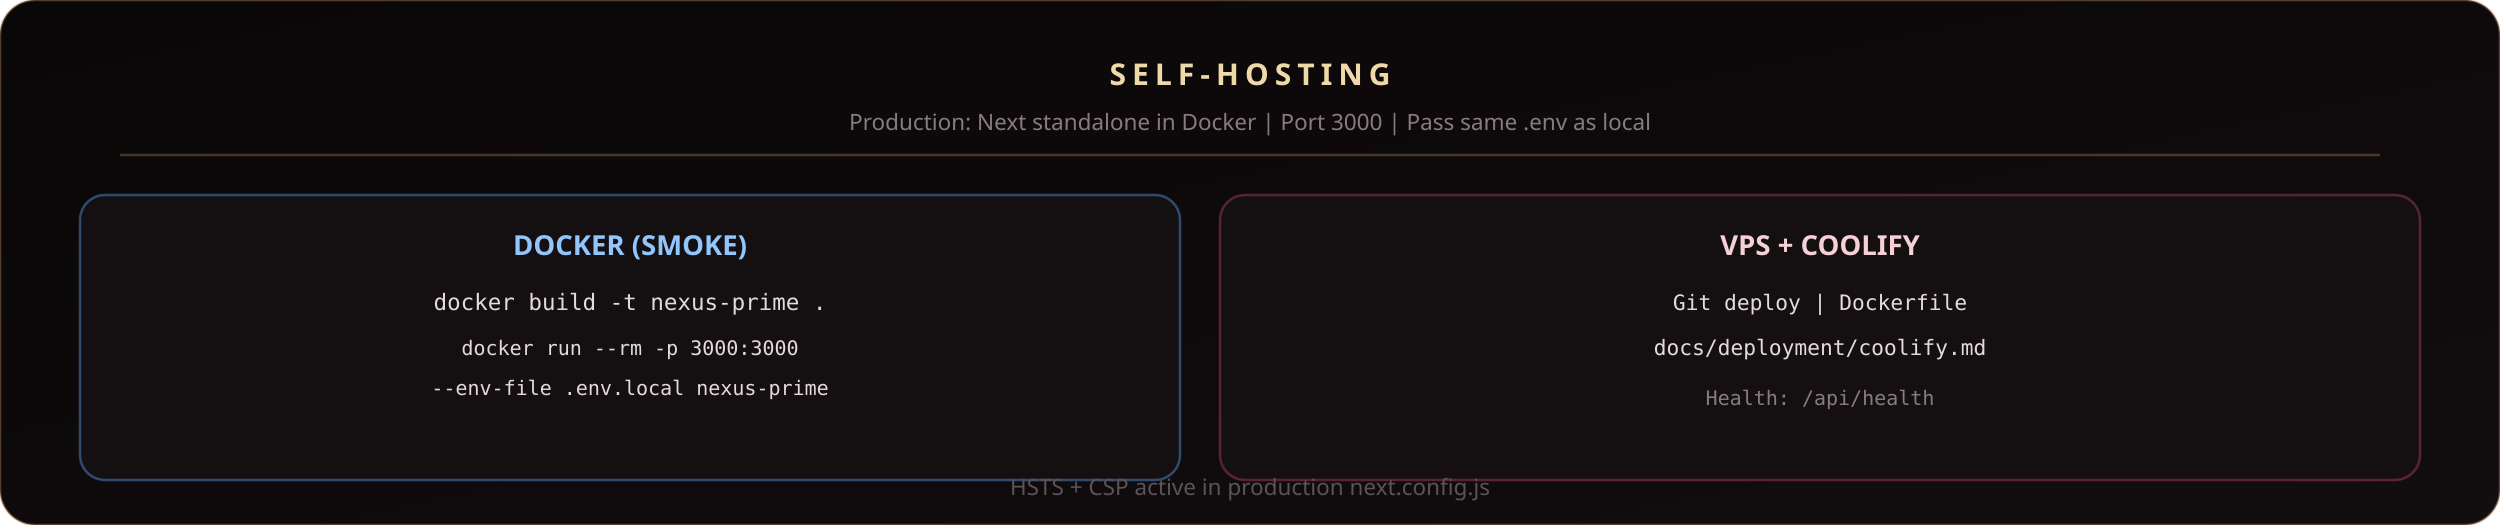
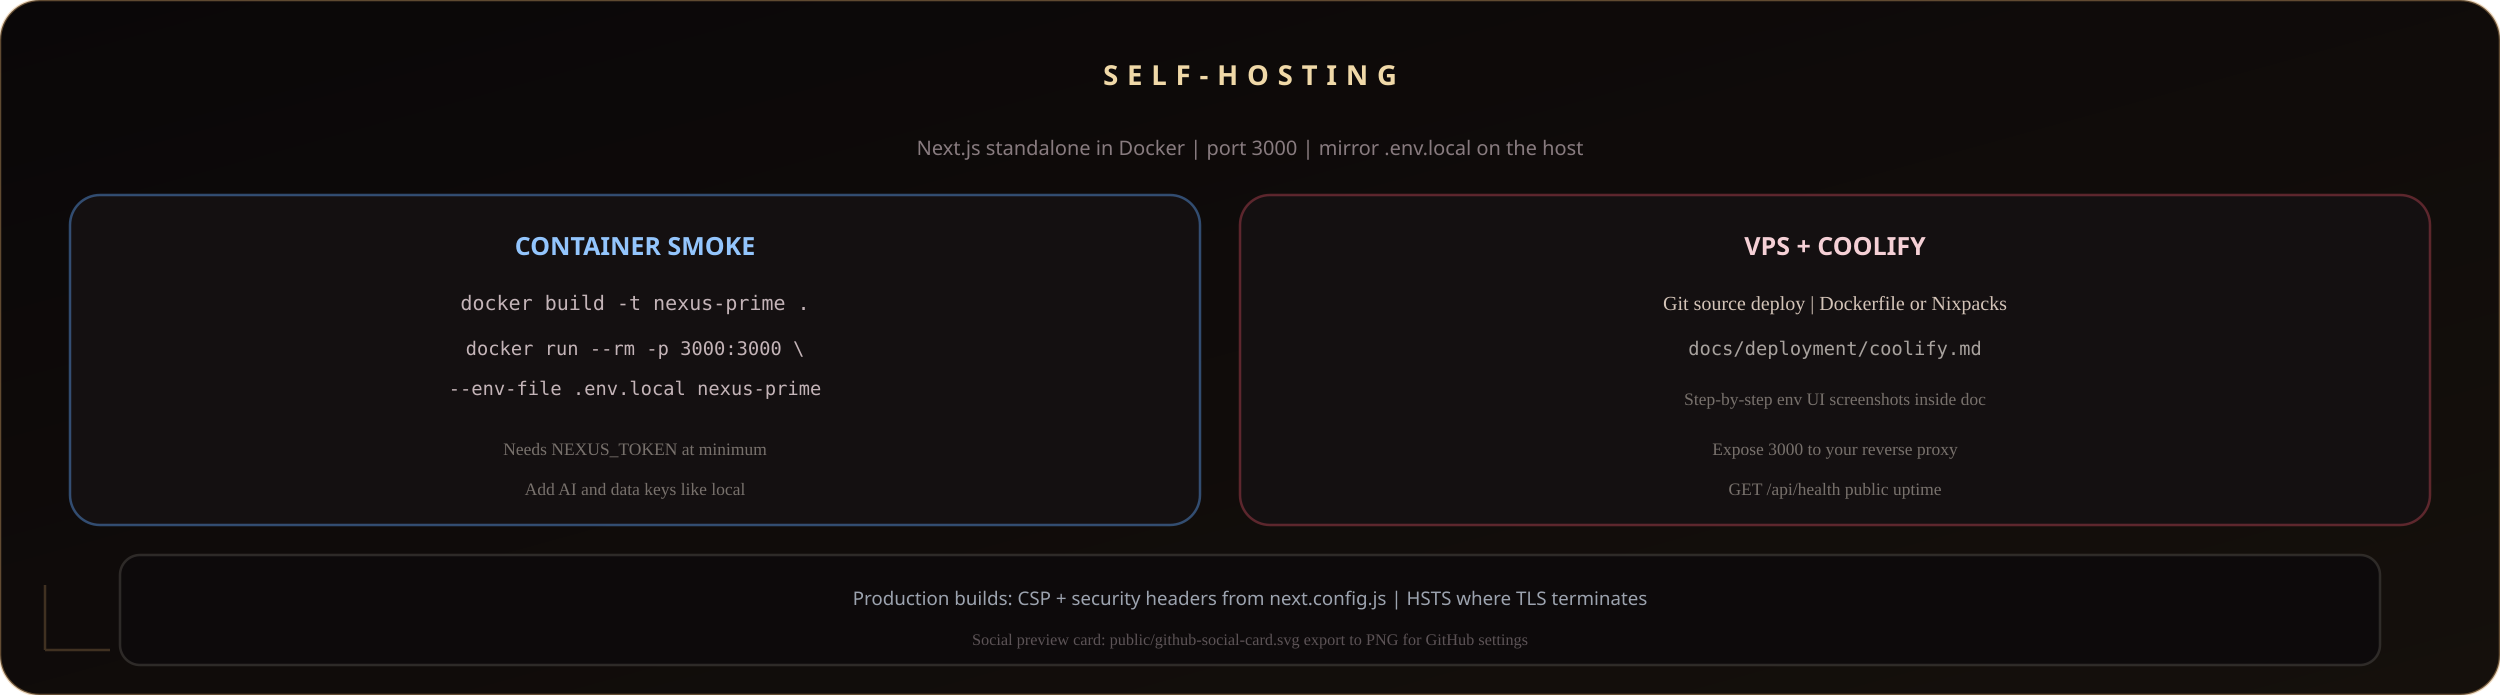
- <svg xmlns="http://www.w3.org/2000/svg" viewBox="0 0 1000 210" width="1000" height="210" role="img" aria-labelledby="shTitle shDesc">
+ <svg xmlns="http://www.w3.org/2000/svg" viewBox="0 0 1000 278" width="1000" height="278" role="img" aria-labelledby="sT sD">
  <defs>
-     <linearGradient id="shBg" x1="0" y1="0" x2="100%" y2="100%">
+     <linearGradient id="sBg" x1="0%" y1="0%" x2="100%" y2="100%">
      <stop offset="0%" style="stop-color:#0a0708" />
-       <stop offset="100%" style="stop-color:#120d0f" />
+       <stop offset="100%" style="stop-color:#15100c" />
+     </linearGradient>
+     <linearGradient id="sAc" x1="0%" y1="0%" x2="100%" y2="0%">
+       <stop offset="0%" style="stop-color:#d4a56a" />
+       <stop offset="100%" style="stop-color:#c4485a" />
    </linearGradient>
  </defs>
-   <rect width="1000" height="210" rx="14" fill="url(#shBg)" stroke="#d4a56a" stroke-opacity="0.35" stroke-width="1" />
-   <text x="500" y="34" text-anchor="middle" fill="#f0d9a8" font-family="system-ui,sans-serif" font-size="12" font-weight="800" letter-spacing="0.2em">SELF-HOSTING</text>
-   <text x="500" y="52" text-anchor="middle" fill="#887b7f" font-family="system-ui,sans-serif" font-size="9">Production: Next standalone in Docker | Port 3000 | Pass same .env as local</text>
-   <line x1="48" y1="62" x2="952" y2="62" stroke="#d4a56a" stroke-opacity="0.3" stroke-width="1" />
-   <g font-family="ui-monospace,Menlo,Consolas,monospace" font-size="9" fill="#e5d9dc">
-     <rect x="32" y="78" width="440" height="114" rx="10" fill="#141011" stroke="#60a5fa" stroke-opacity="0.4" />
-     <text x="252" y="102" text-anchor="middle" fill="#93c5fd" font-family="system-ui,sans-serif" font-size="11" font-weight="800">DOCKER (SMOKE)</text>
-     <text x="252" y="124" text-anchor="middle">docker build -t nexus-prime .</text>
-     <text x="252" y="142" text-anchor="middle" font-size="8">docker run --rm -p 3000:3000</text>
-     <text x="252" y="158" text-anchor="middle" font-size="8">--env-file .env.local nexus-prime</text>
-     <rect x="488" y="78" width="480" height="114" rx="10" fill="#141011" stroke="#c4485a" stroke-opacity="0.4" />
-     <text x="728" y="102" text-anchor="middle" fill="#f5d0d6" font-family="system-ui,sans-serif" font-size="11" font-weight="800">VPS + COOLIFY</text>
-     <text x="728" y="124" text-anchor="middle" font-size="8.5">Git deploy | Dockerfile</text>
-     <text x="728" y="142" text-anchor="middle" font-size="8.5">docs/deployment/coolify.md</text>
-     <text x="728" y="162" text-anchor="middle" font-size="8" fill="#887b7f">Health: /api/health</text>
-   </g>
-   <text x="500" y="198" text-anchor="middle" fill="#5c5356" font-family="system-ui,sans-serif" font-size="9">HSTS + CSP active in production next.config.js</text>
+   <rect width="1000" height="278" rx="16" fill="url(#sBg)" stroke="#d4a56a" stroke-opacity="0.42" stroke-width="1" />
+   <path d="M 18 260 L 44 260 M 18 260 L 18 234" stroke="#d4a56a" stroke-opacity="0.25" fill="none" />
+   <text x="500" y="34" text-anchor="middle" fill="#f0d9a8" font-family="system-ui,Segoe UI,sans-serif" font-size="11" font-weight="800" letter-spacing="0.32em">SELF-HOSTING</text>
+   <line x1="110" y1="46" x2="890" y2="46" stroke="url(#sAc)" stroke-opacity="0.55" stroke-width="1" />
+   <text x="500" y="62" text-anchor="middle" fill="#887b7f" font-family="system-ui,sans-serif" font-size="8">Next.js standalone in Docker | port 3000 | mirror .env.local on the host</text>
+   <rect x="28" y="78" width="452" height="132" rx="12" fill="#141011" stroke="#60a5fa" stroke-opacity="0.42" />
+   <text x="254" y="102" text-anchor="middle" fill="#93c5fd" font-family="system-ui,sans-serif" font-size="10" font-weight="800">CONTAINER SMOKE</text>
+   <text x="254" y="124" text-anchor="middle" fill="#c4b4b8" font-family="ui-monospace,monospace" font-size="8">docker build -t nexus-prime .</text>
+   <text x="254" y="142" text-anchor="middle" fill="#c4b4b8" font-family="ui-monospace,monospace" font-size="7.5">docker run --rm -p 3000:3000 \</text>
+   <text x="254" y="158" text-anchor="middle" fill="#c4b4b8" font-family="ui-monospace,monospace" font-size="7.5">  --env-file .env.local nexus-prime</text>
+   <text x="254" y="182" text-anchor="middle" fill="#78716c" font-size="7">Needs NEXUS_TOKEN at minimum</text>
+   <text x="254" y="198" text-anchor="middle" fill="#78716c" font-size="7">Add AI and data keys like local</text>
+   <rect x="496" y="78" width="476" height="132" rx="12" fill="#141011" stroke="#c4485a" stroke-opacity="0.42" />
+   <text x="734" y="102" text-anchor="middle" fill="#f5d0d6" font-family="system-ui,sans-serif" font-size="10" font-weight="800">VPS + COOLIFY</text>
+   <text x="734" y="124" text-anchor="middle" fill="#d4c4b8" font-size="8">Git source deploy | Dockerfile or Nixpacks</text>
+   <text x="734" y="142" text-anchor="middle" fill="#a8a29e" font-family="ui-monospace,monospace" font-size="7.5">docs/deployment/coolify.md</text>
+   <text x="734" y="162" text-anchor="middle" fill="#78716c" font-size="7">Step-by-step env UI screenshots inside doc</text>
+   <text x="734" y="182" text-anchor="middle" fill="#78716c" font-size="7">Expose 3000 to your reverse proxy</text>
+   <text x="734" y="198" text-anchor="middle" fill="#78716c" font-size="7">GET /api/health public uptime</text>
+   <rect x="48" y="222" width="904" height="44" rx="8" fill="#0d0a0b" stroke="#44403c" stroke-opacity="0.6" />
+   <text x="500" y="242" text-anchor="middle" fill="#9ca3af" font-family="system-ui,sans-serif" font-size="7.5">Production builds: CSP + security headers from next.config.js | HSTS where TLS terminates</text>
+   <text x="500" y="258" text-anchor="middle" fill="#5c5356" font-size="6.5">Social preview card: public/github-social-card.svg export to PNG for GitHub settings</text>
</svg>
